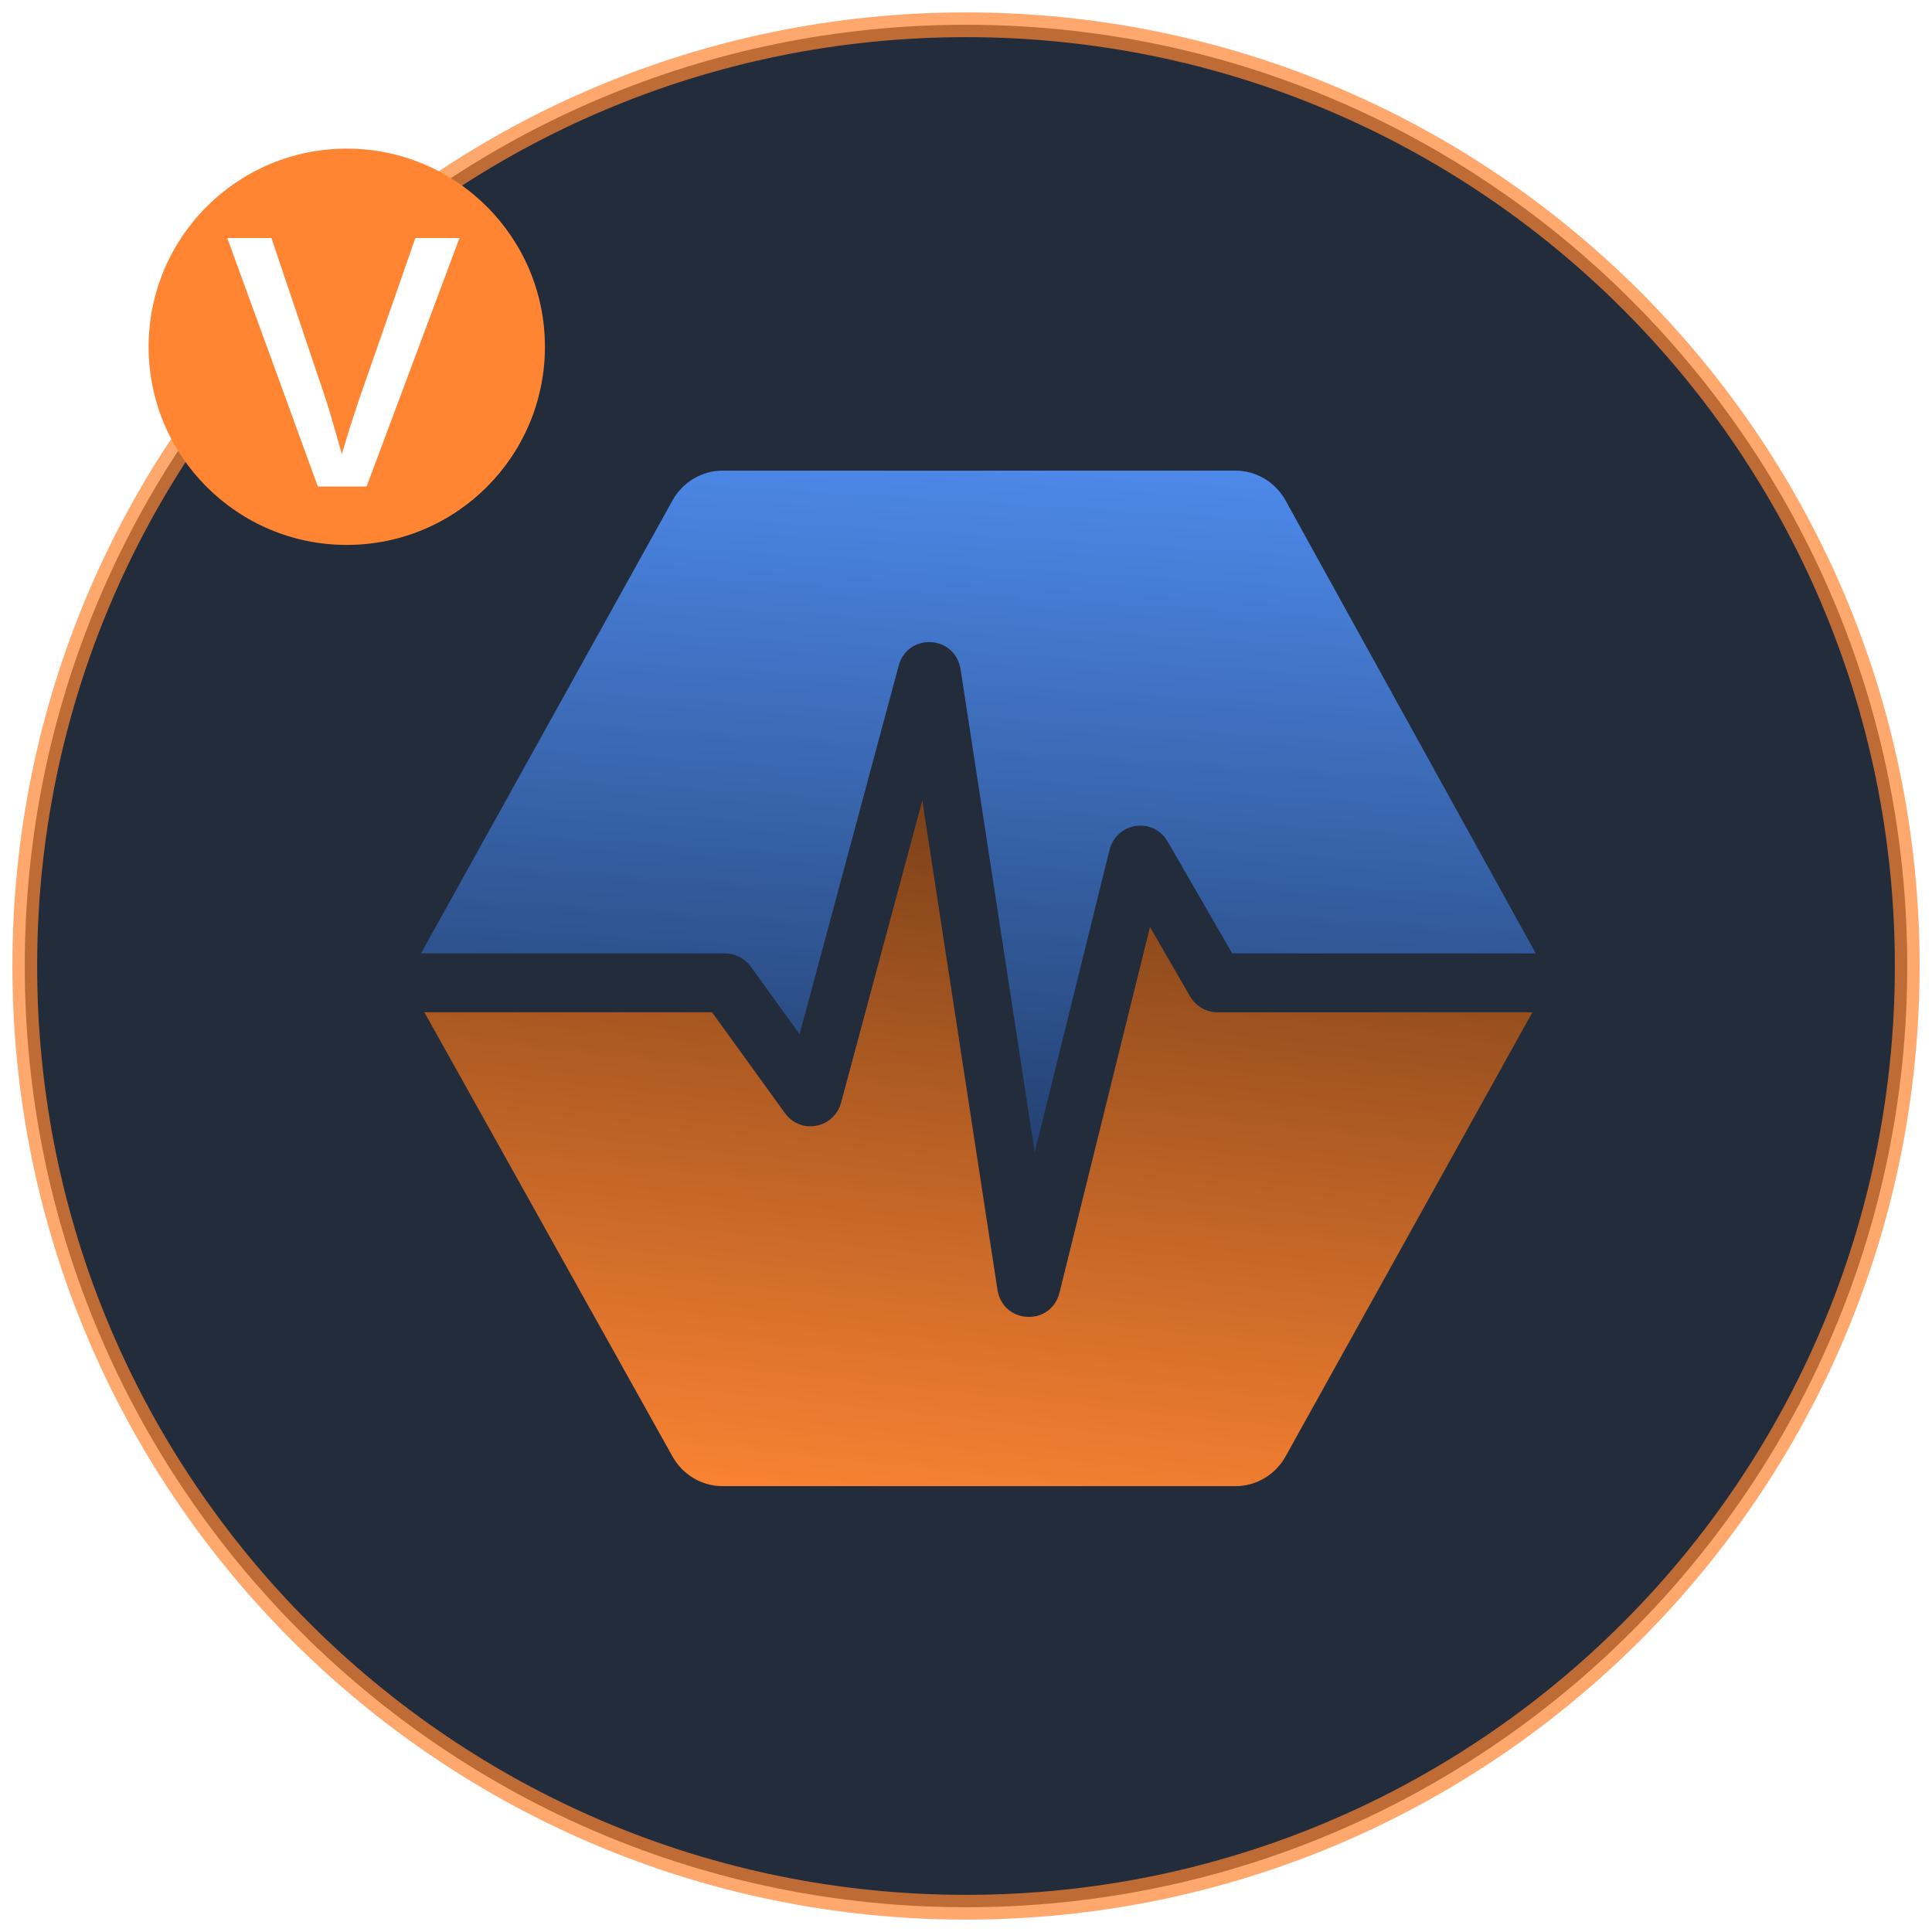
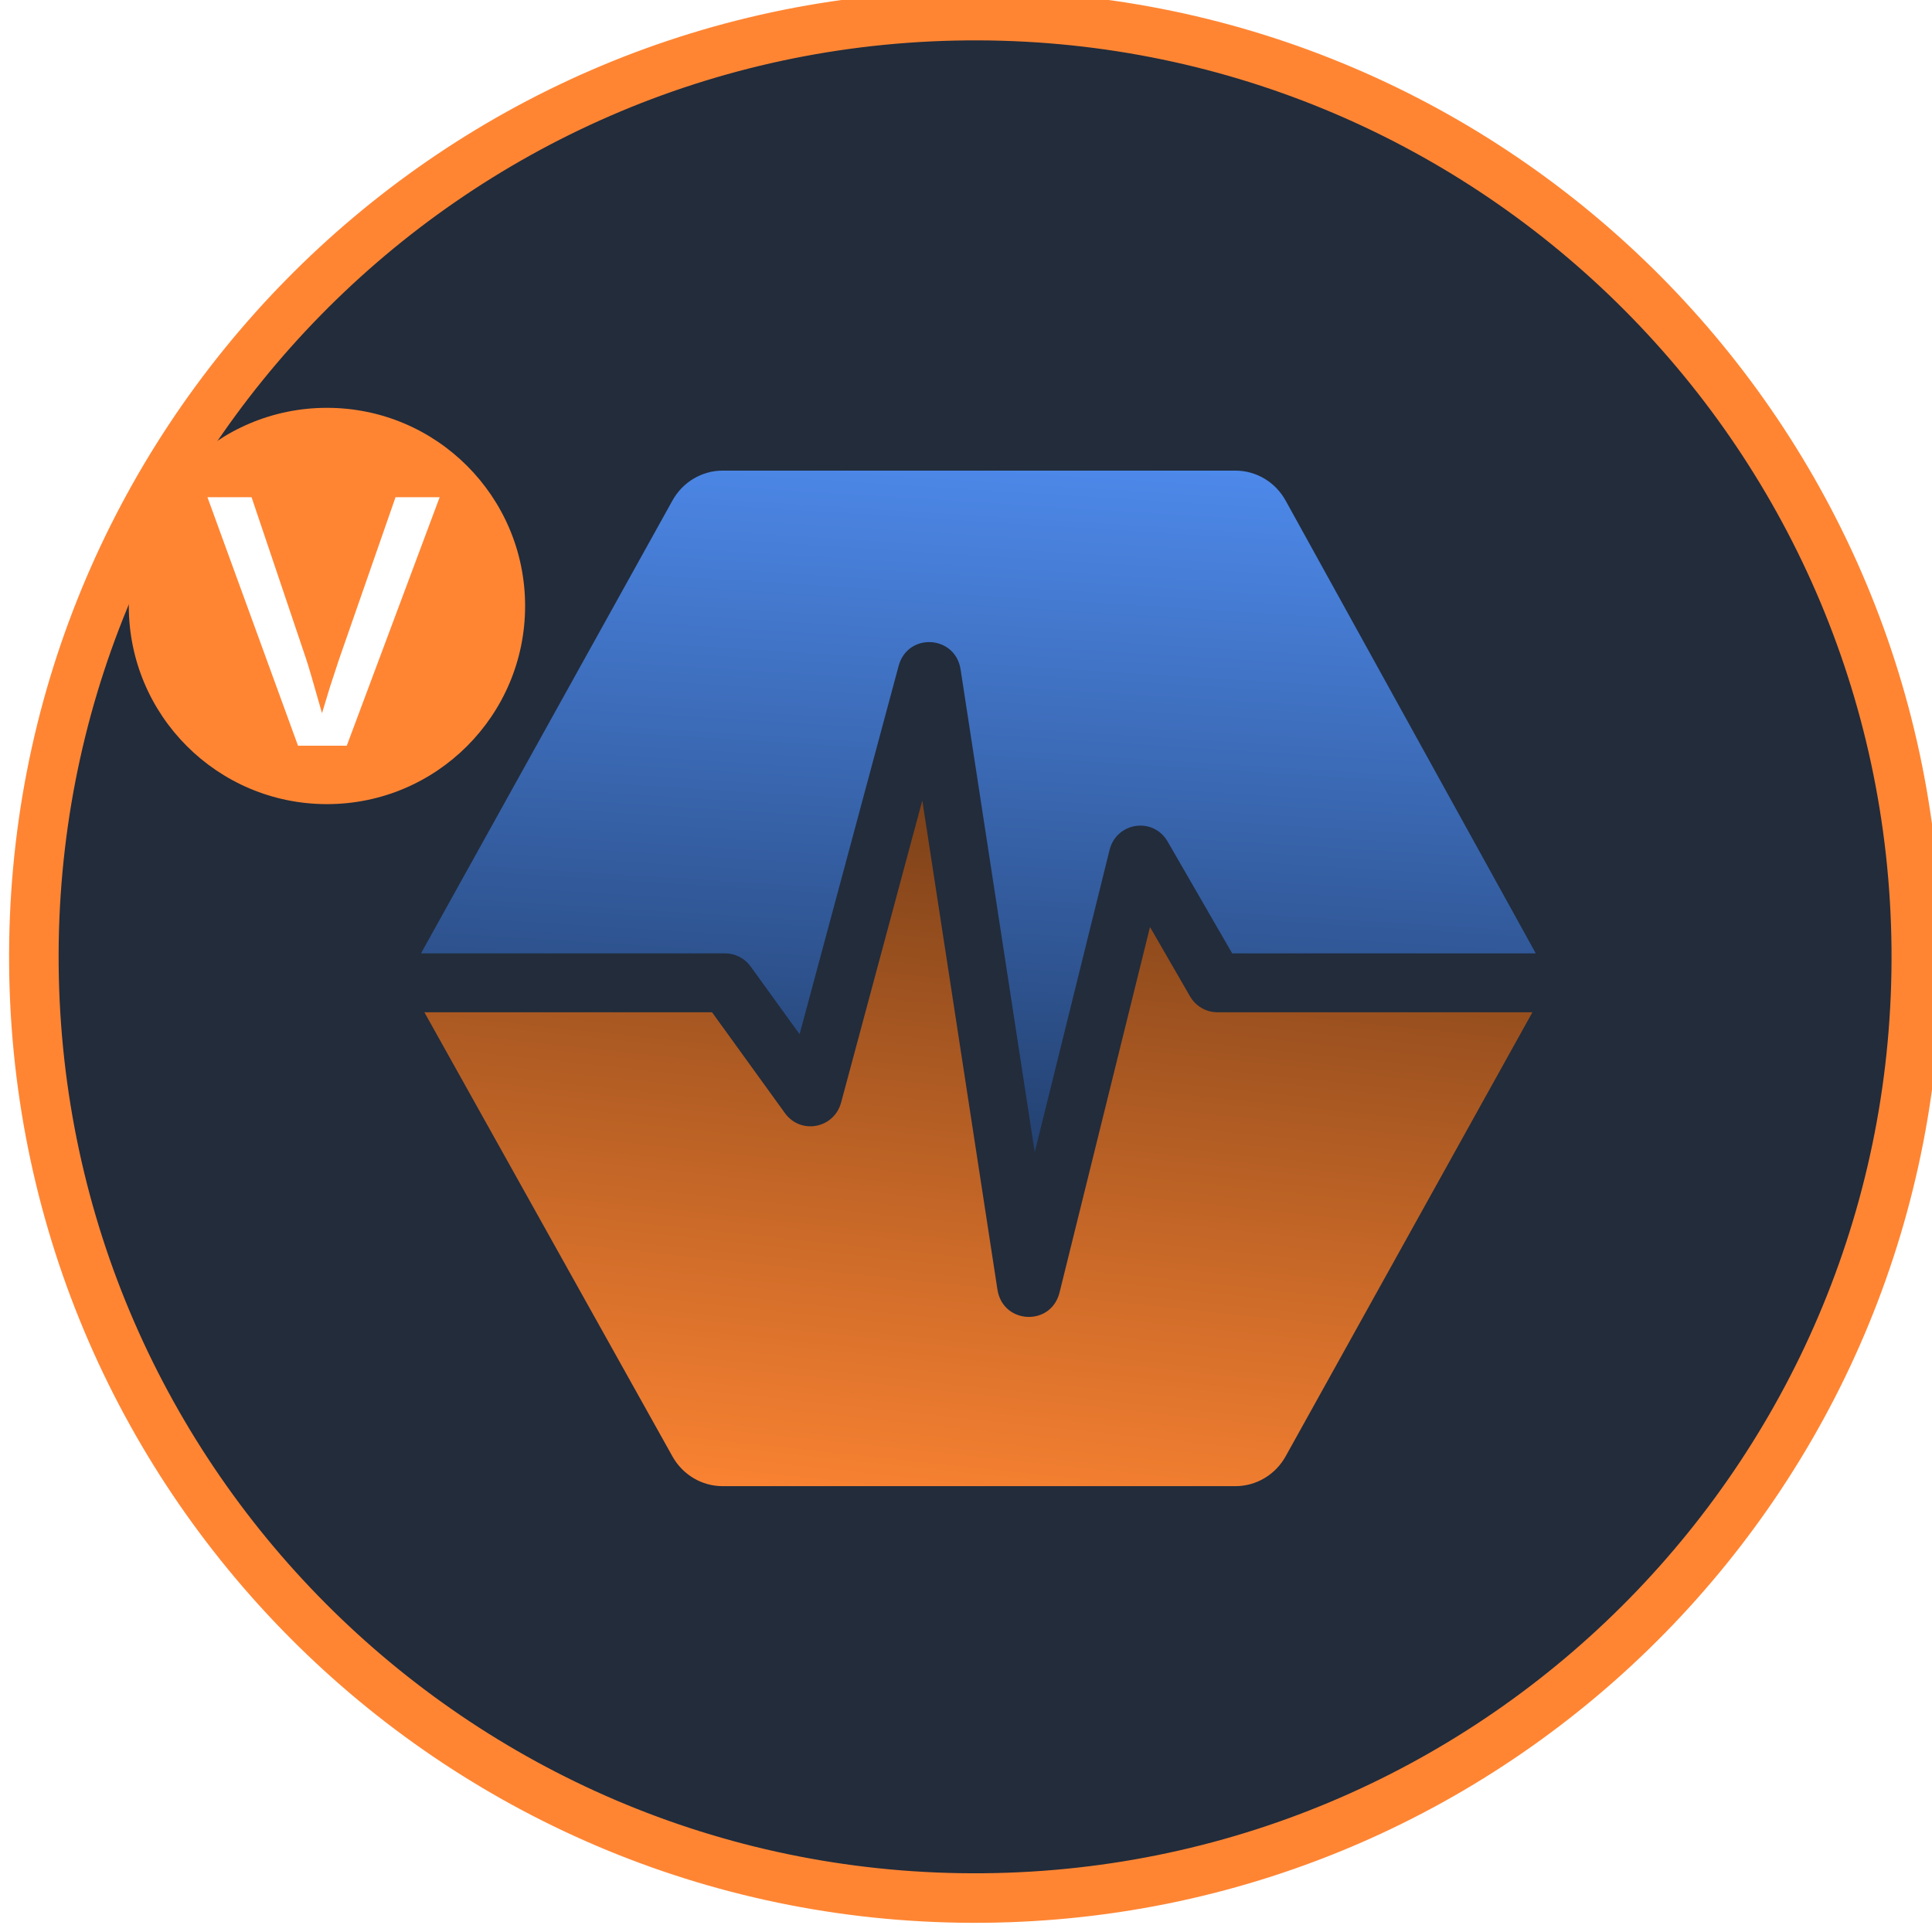
- <svg xmlns="http://www.w3.org/2000/svg" viewBox="0 0 78 78" fill="none">
+ <svg xmlns="http://www.w3.org/2000/svg" xmlns:ns1="https://boxy-svg.com" viewBox="0 0 78 78" fill="none">
  <defs>
    <linearGradient id="paint0_linear_2261_1248" x1="12.5" y1="14" x2="66" y2="60" gradientUnits="userSpaceOnUse" gradientTransform="matrix(0.624291, 0.46359, -0.779481, 0.316451, 45.91888, 7.236799)">
      <stop style="stop-color: rgb(79, 140, 239);" />
      <stop offset="1" style="stop-color: rgb(20, 38, 67);" />
    </linearGradient>
    <linearGradient id="paint1_linear_2261_1248" x1="12.5" y1="14" x2="66" y2="60" gradientUnits="userSpaceOnUse" gradientTransform="matrix(-0.582856, -0.686684, 0.810331, -0.451474, 33.87586, 77.08898)">
      <stop style="stop-color: rgb(255, 133, 51);" />
      <stop offset="1" style="" />
    </linearGradient>
+     <ns1:export>
+       <ns1:file format="png" path="vPLS78.png" excluded="true" />
+       <ns1:file format="png" path="vPLS.png" excluded="true">
+         <ns1:variant scale="2" suffix="@2x" />
+         <ns1:variant scale="3" suffix="@3x" />
+         <ns1:variant scale="4" suffix="@4x" />
+         <ns1:variant scale="5" suffix="@5x" />
+         <ns1:variant scale="6" suffix="@6x" />
+       </ns1:file>
+       <ns1:file format="png" path="vPLS.png">
+         <ns1:variant scale="1.923" suffix="150" />
+         <ns1:variant scale="3.2" suffix="250" />
+         <ns1:variant scale="6.41" suffix="500" />
+       </ns1:file>
+     </ns1:export>
  </defs>
-   <path fill-rule="evenodd" clip-rule="evenodd" d="M39 1C59.987 1 77 18.013 77 39C77 59.987 59.987 77 39 77C18.013 77 1 59.987 1 39C1 18.013 18.013 1 39 1Z" fill="#222C3B" style="stroke: rgb(255, 133, 51); stroke-opacity: 0.71;" transform="matrix(1, 0, 0, 1, 0, -4.440892098500626e-16)" />
+   <path fill-rule="evenodd" clip-rule="evenodd" d="M 39 1 C 59.987 1 77 18.013 77 39 C 77 59.987 59.987 77 39 77 C 18.013 77 1 59.987 1 39 C 1 18.013 18.013 1 39 1 Z" fill="#222C3B" style="stroke: rgb(255, 133, 51); stroke-width: 2px; transform-box: fill-box; transform-origin: 50% 50%;" transform="matrix(0.999955, -0.009449, 0.009449, 0.999955, 0, 0)" />
  <path d="M29.177 19C28.338 19 27.564 19.46 27.15 20.205L17.055 38.385C17.036 38.419 17.017 38.454 17 38.49H29.275C29.682 38.49 30.065 38.687 30.306 39.021L32.282 41.754L36.28 26.885C36.645 25.526 38.568 25.637 38.782 27.028L41.775 46.518L44.794 34.32C45.075 33.187 46.56 32.97 47.141 33.977L49.746 38.49H62C61.983 38.456 61.966 38.422 61.947 38.389L51.904 20.21C51.491 19.462 50.715 19 49.874 19H29.177Z" fill="url(#paint0_linear_2261_1248)" style="paint-order: fill; fill-rule: nonzero;" transform="matrix(1, 0, 0, 1, 0, -4.440892098500626e-16)" />
  <path d="M61.868 40.867H49.147C48.693 40.867 48.273 40.622 48.043 40.223L46.428 37.426L42.777 52.18C42.436 53.56 40.485 53.468 40.269 52.062L37.236 32.316L33.958 44.51C33.675 45.563 32.326 45.819 31.69 44.94L28.746 40.867H17.133L27.149 58.8C27.564 59.542 28.336 60 29.174 60H49.878C50.717 60 51.491 59.54 51.905 58.795L61.868 40.867Z" fill="url(#paint1_linear_2261_1248)" transform="matrix(1, 0, 0, 1, 0, -4.440892098500626e-16)" />
-   <circle cx="14" cy="14" r="8" style="fill: rgb(255, 133, 51);" transform="matrix(1, 0, 0, 1, 0, -4.440892098500626e-16)" />
-   <text style="fill: rgb(255, 255, 255); font-family: Arial, sans-serif; font-size: 19px; white-space: pre;" x="9.114" y="19.642" transform="matrix(1, 0, 0, 1, 0, -4.440892098500626e-16)">v</text>
+   <circle cx="13.2" cy="24.465" r="8" style="fill: rgb(255, 133, 51);" />
+   <text style="fill: rgb(255, 255, 255); font-family: Arial, sans-serif; font-size: 19px; white-space: pre;" x="8.314" y="30.107">v</text>
</svg>
